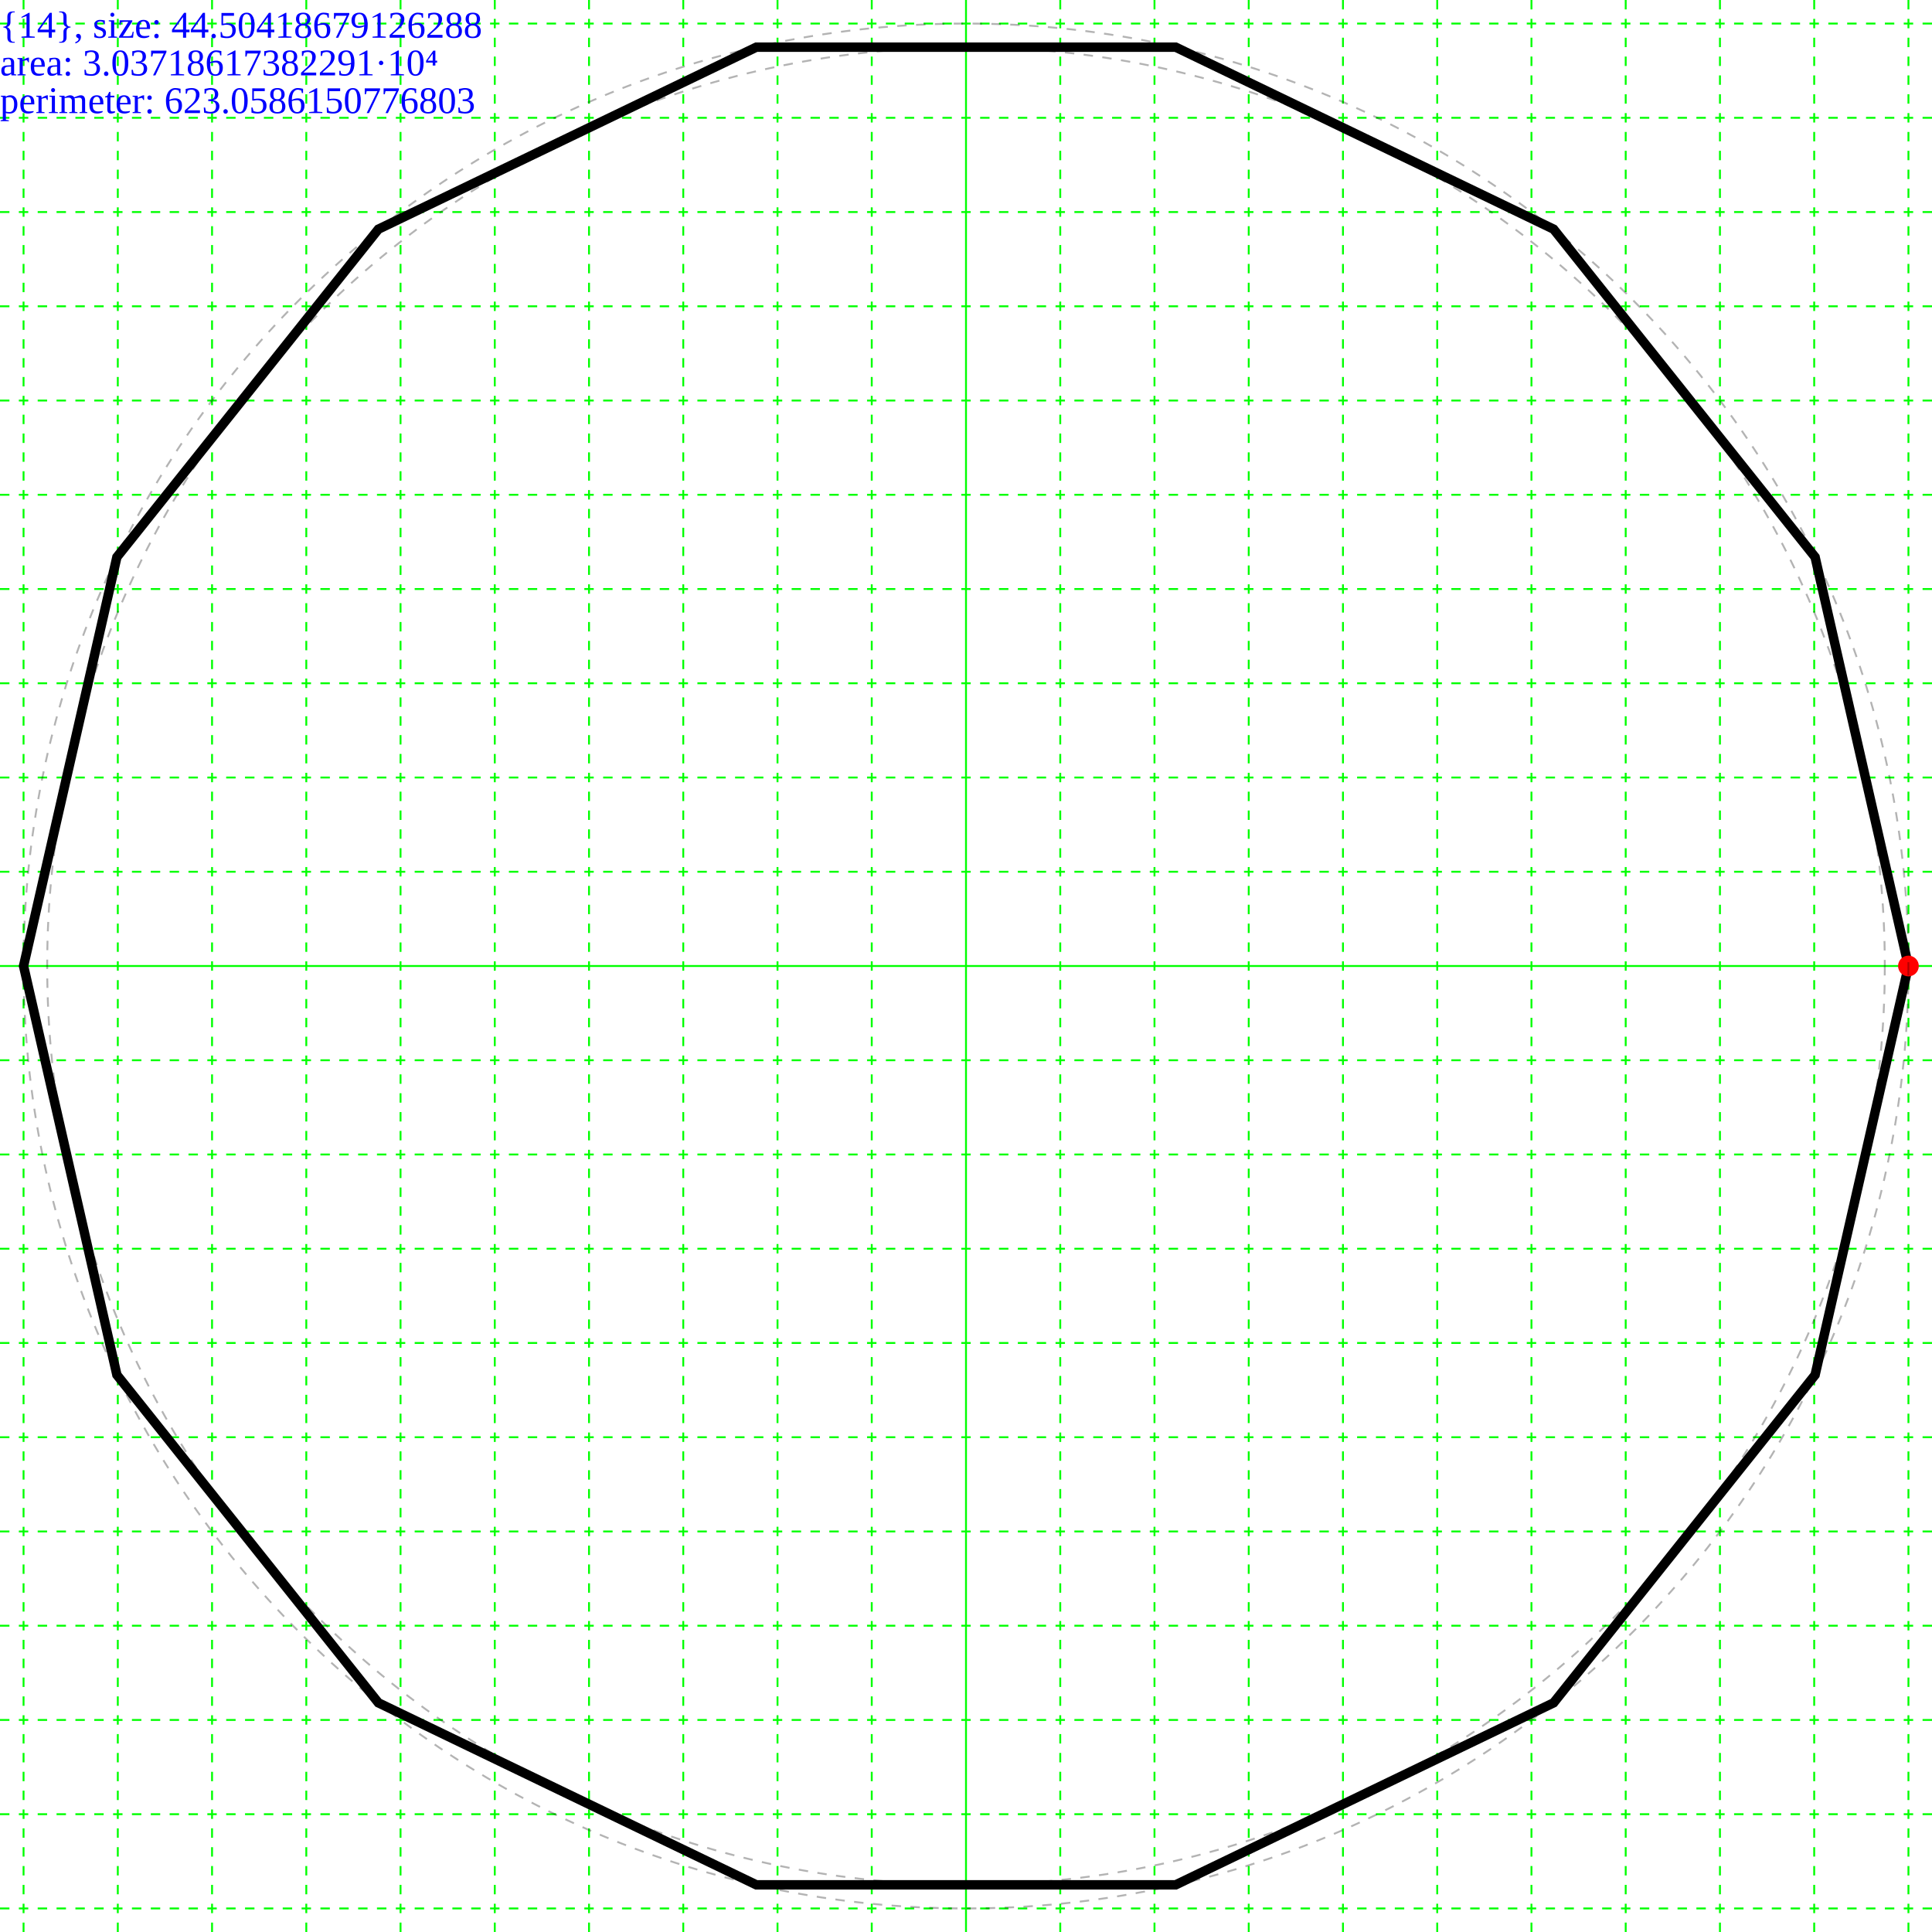
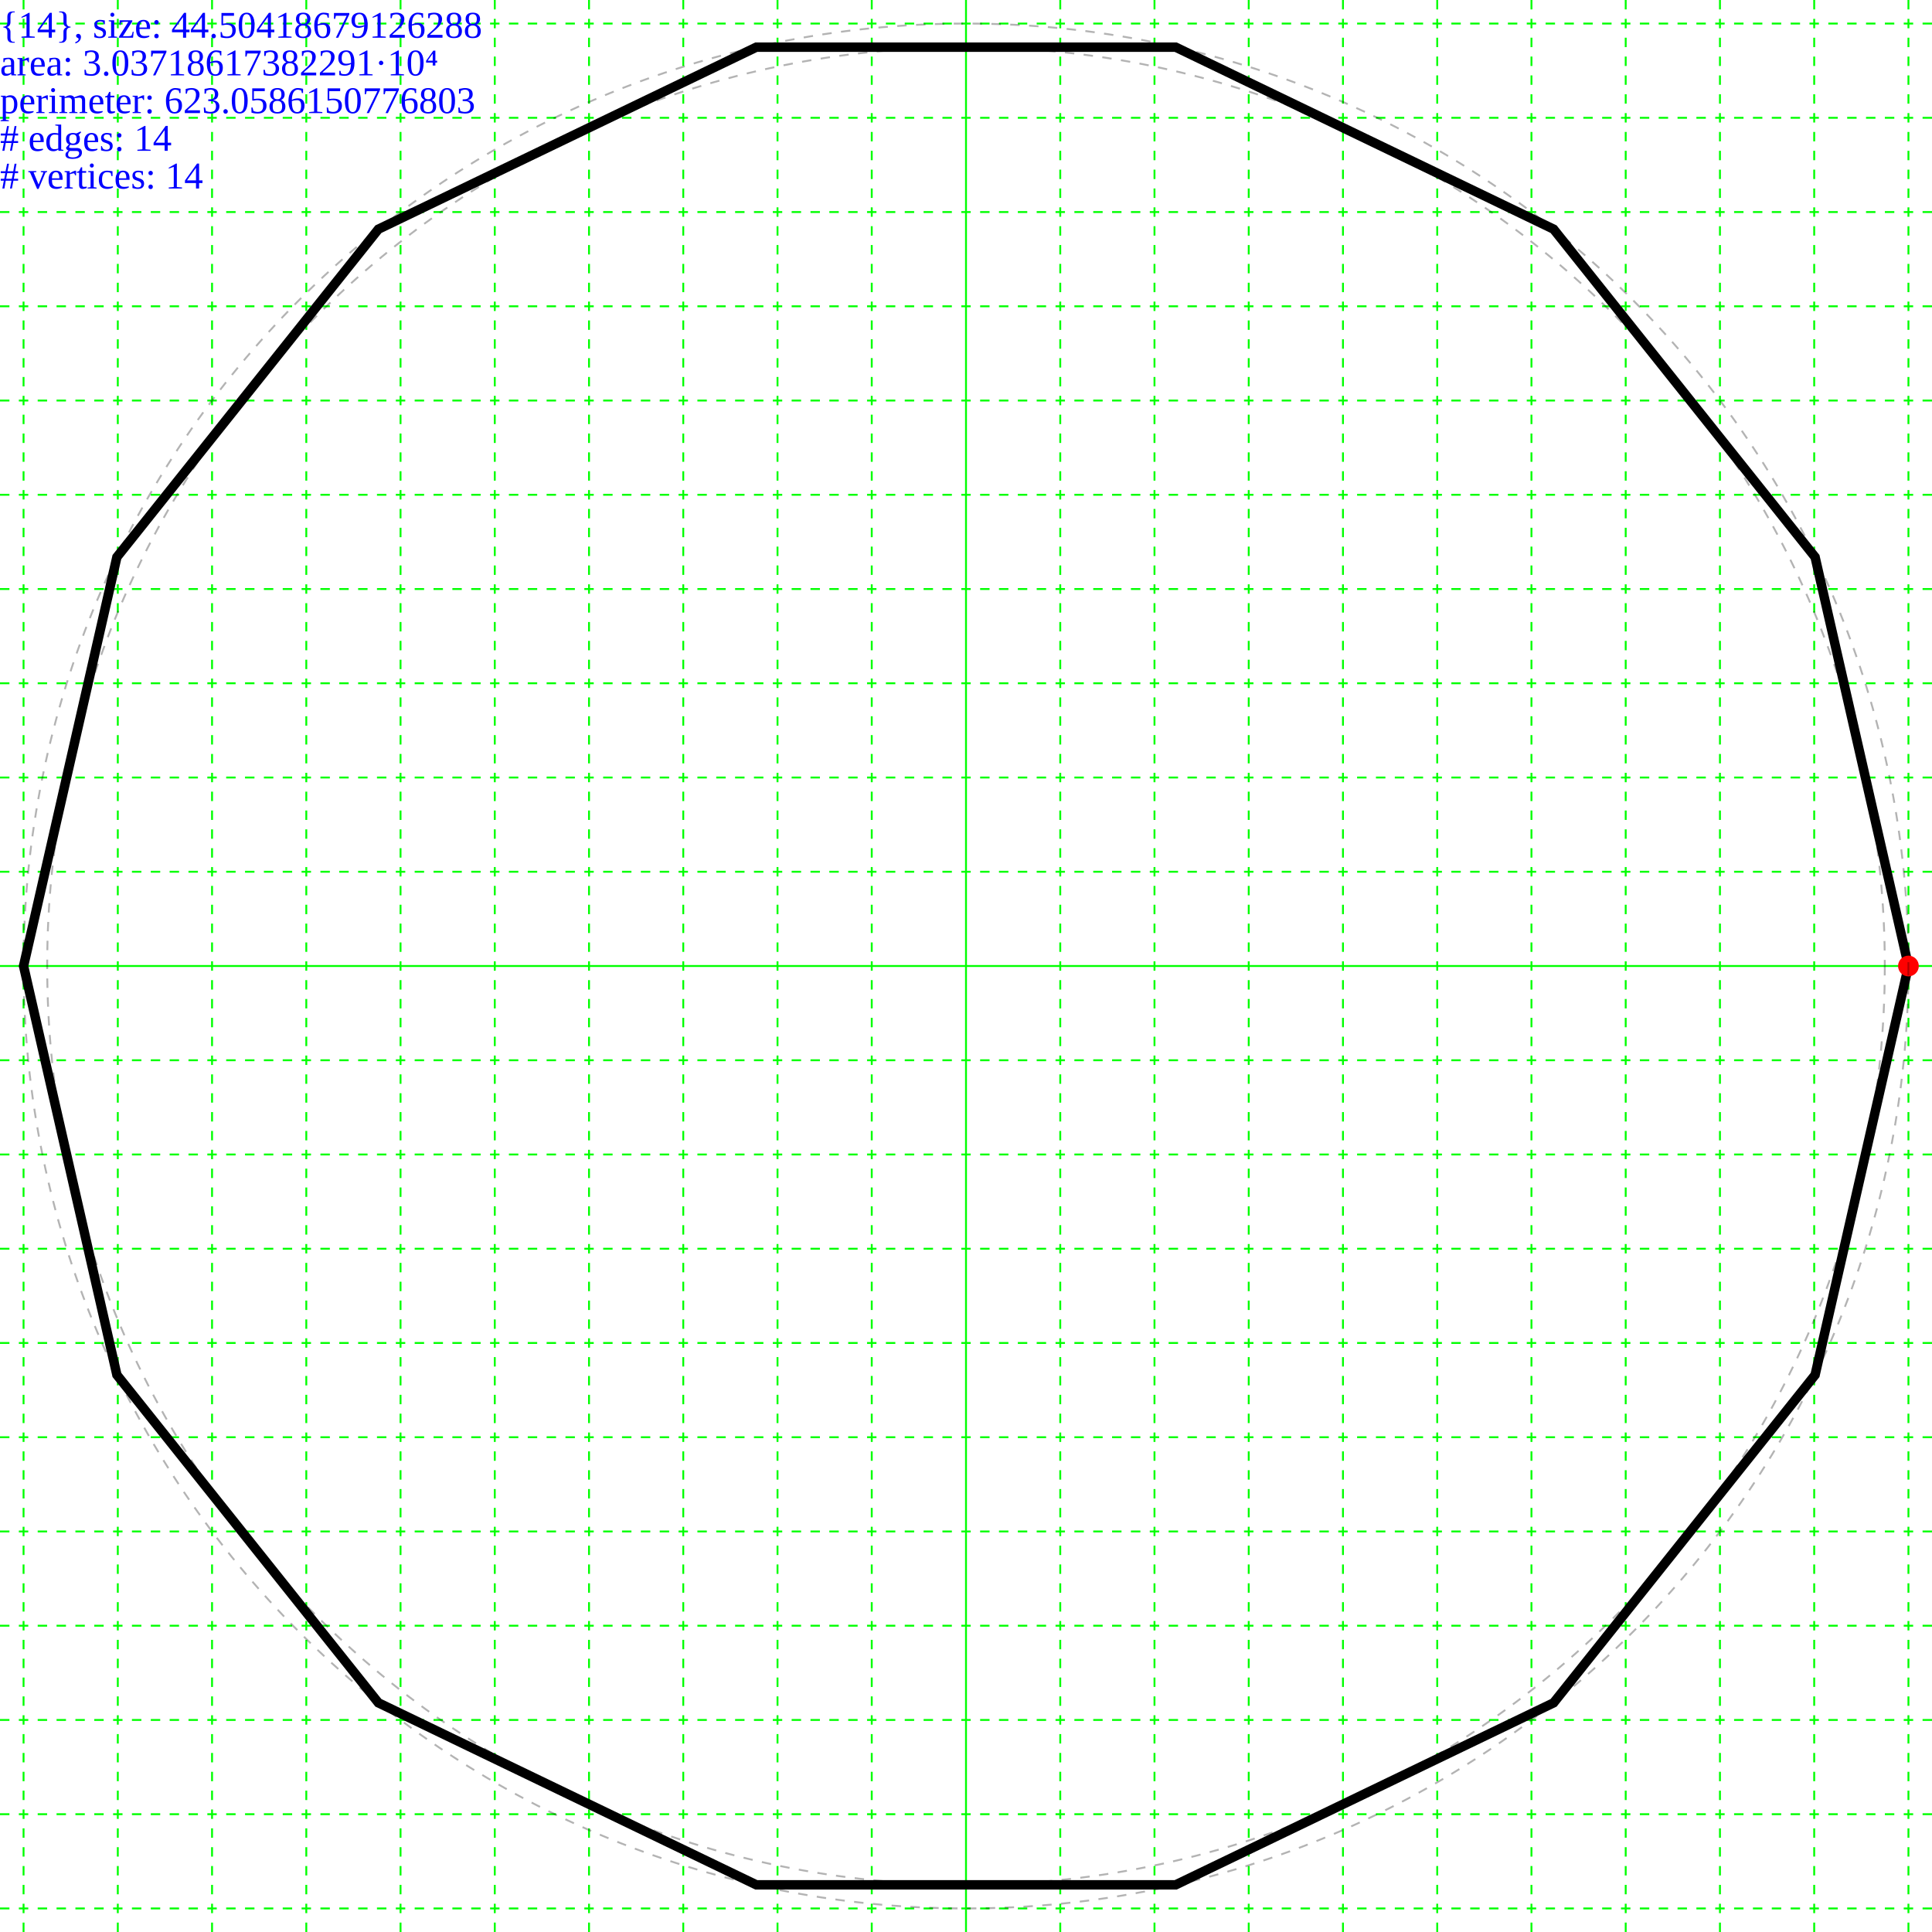
<svg xmlns="http://www.w3.org/2000/svg" height="205.0" width="205.0">
  <g id="grid">
    <line stroke="#00ff00" stroke-width="0.2" x1="102.5" x2="102.5" y1="0" y2="205.0" />
    <line stroke="#00ff00" stroke-dasharray="1,1" stroke-width="0.2" x1="112.5" x2="112.5" y1="0" y2="205" />
    <line stroke="#00ff00" stroke-dasharray="1,1" stroke-width="0.2" x1="92.5" x2="92.5" y1="0" y2="205" />
    <line stroke="#00ff00" stroke-dasharray="1,1" stroke-width="0.2" x1="122.5" x2="122.5" y1="0" y2="205" />
    <line stroke="#00ff00" stroke-dasharray="1,1" stroke-width="0.2" x1="82.5" x2="82.5" y1="0" y2="205" />
    <line stroke="#00ff00" stroke-dasharray="1,1" stroke-width="0.2" x1="132.5" x2="132.5" y1="0" y2="205" />
    <line stroke="#00ff00" stroke-dasharray="1,1" stroke-width="0.2" x1="72.5" x2="72.5" y1="0" y2="205" />
    <line stroke="#00ff00" stroke-dasharray="1,1" stroke-width="0.2" x1="142.5" x2="142.5" y1="0" y2="205" />
    <line stroke="#00ff00" stroke-dasharray="1,1" stroke-width="0.2" x1="62.5" x2="62.5" y1="0" y2="205" />
    <line stroke="#00ff00" stroke-dasharray="1,1" stroke-width="0.2" x1="152.5" x2="152.5" y1="0" y2="205" />
    <line stroke="#00ff00" stroke-dasharray="1,1" stroke-width="0.2" x1="52.5" x2="52.5" y1="0" y2="205" />
    <line stroke="#00ff00" stroke-dasharray="1,1" stroke-width="0.2" x1="162.5" x2="162.5" y1="0" y2="205" />
    <line stroke="#00ff00" stroke-dasharray="1,1" stroke-width="0.2" x1="42.5" x2="42.5" y1="0" y2="205" />
    <line stroke="#00ff00" stroke-dasharray="1,1" stroke-width="0.2" x1="172.5" x2="172.5" y1="0" y2="205" />
    <line stroke="#00ff00" stroke-dasharray="1,1" stroke-width="0.2" x1="32.5" x2="32.5" y1="0" y2="205" />
    <line stroke="#00ff00" stroke-dasharray="1,1" stroke-width="0.2" x1="182.5" x2="182.5" y1="0" y2="205" />
    <line stroke="#00ff00" stroke-dasharray="1,1" stroke-width="0.2" x1="22.5" x2="22.5" y1="0" y2="205" />
    <line stroke="#00ff00" stroke-dasharray="1,1" stroke-width="0.2" x1="192.5" x2="192.5" y1="0" y2="205" />
    <line stroke="#00ff00" stroke-dasharray="1,1" stroke-width="0.2" x1="12.5" x2="12.5" y1="0" y2="205" />
    <line stroke="#00ff00" stroke-dasharray="1,1" stroke-width="0.2" x1="202.5" x2="202.5" y1="0" y2="205" />
    <line stroke="#00ff00" stroke-dasharray="1,1" stroke-width="0.2" x1="2.5" x2="2.5" y1="0" y2="205" />
    <line stroke="#00ff00" stroke-dasharray="1,1" stroke-width="0.2" x1="212.5" x2="212.5" y1="0" y2="205" />
    <line stroke="#00ff00" stroke-dasharray="1,1" stroke-width="0.2" x1="-7.5" x2="-7.5" y1="0" y2="205" />
    <line stroke="#00ff00" stroke-width="0.2" x1="0" x2="205.0" y1="102.5" y2="102.5" />
    <line stroke="#00ff00" stroke-dasharray="1,1" stroke-width="0.2" x1="0" x2="205" y1="112.5" y2="112.5" />
    <line stroke="#00ff00" stroke-dasharray="1,1" stroke-width="0.2" x1="0" x2="205" y1="92.5" y2="92.5" />
    <line stroke="#00ff00" stroke-dasharray="1,1" stroke-width="0.2" x1="0" x2="205" y1="122.5" y2="122.5" />
    <line stroke="#00ff00" stroke-dasharray="1,1" stroke-width="0.2" x1="0" x2="205" y1="82.5" y2="82.5" />
    <line stroke="#00ff00" stroke-dasharray="1,1" stroke-width="0.2" x1="0" x2="205" y1="132.5" y2="132.5" />
    <line stroke="#00ff00" stroke-dasharray="1,1" stroke-width="0.2" x1="0" x2="205" y1="72.5" y2="72.5" />
    <line stroke="#00ff00" stroke-dasharray="1,1" stroke-width="0.2" x1="0" x2="205" y1="142.5" y2="142.5" />
    <line stroke="#00ff00" stroke-dasharray="1,1" stroke-width="0.2" x1="0" x2="205" y1="62.5" y2="62.5" />
    <line stroke="#00ff00" stroke-dasharray="1,1" stroke-width="0.2" x1="0" x2="205" y1="152.5" y2="152.5" />
    <line stroke="#00ff00" stroke-dasharray="1,1" stroke-width="0.2" x1="0" x2="205" y1="52.5" y2="52.5" />
    <line stroke="#00ff00" stroke-dasharray="1,1" stroke-width="0.2" x1="0" x2="205" y1="162.5" y2="162.5" />
    <line stroke="#00ff00" stroke-dasharray="1,1" stroke-width="0.2" x1="0" x2="205" y1="42.5" y2="42.5" />
    <line stroke="#00ff00" stroke-dasharray="1,1" stroke-width="0.2" x1="0" x2="205" y1="172.5" y2="172.5" />
    <line stroke="#00ff00" stroke-dasharray="1,1" stroke-width="0.2" x1="0" x2="205" y1="32.5" y2="32.5" />
    <line stroke="#00ff00" stroke-dasharray="1,1" stroke-width="0.2" x1="0" x2="205" y1="182.5" y2="182.5" />
    <line stroke="#00ff00" stroke-dasharray="1,1" stroke-width="0.2" x1="0" x2="205" y1="22.5" y2="22.5" />
    <line stroke="#00ff00" stroke-dasharray="1,1" stroke-width="0.2" x1="0" x2="205" y1="192.5" y2="192.5" />
    <line stroke="#00ff00" stroke-dasharray="1,1" stroke-width="0.2" x1="0" x2="205" y1="12.5" y2="12.5" />
    <line stroke="#00ff00" stroke-dasharray="1,1" stroke-width="0.2" x1="0" x2="205" y1="202.5" y2="202.5" />
    <line stroke="#00ff00" stroke-dasharray="1,1" stroke-width="0.2" x1="0" x2="205" y1="2.5" y2="2.5" />
    <line stroke="#00ff00" stroke-dasharray="1,1" stroke-width="0.2" x1="0" x2="205" y1="212.5" y2="212.5" />
    <line stroke="#00ff00" stroke-dasharray="1,1" stroke-width="0.2" x1="0" x2="205" y1="-7.5" y2="-7.5" />
    <line stroke="#00ff00" stroke-dasharray="1,1" stroke-width="0.2" x1="0" x2="205" y1="222.5" y2="222.5" />
    <line stroke="#00ff00" stroke-dasharray="1,1" stroke-width="0.2" x1="0" x2="205" y1="-17.5" y2="-17.5" />
    <line stroke="#00ff00" stroke-dasharray="1,1" stroke-width="0.2" x1="0" x2="205" y1="232.5" y2="232.5" />
    <line stroke="#00ff00" stroke-dasharray="1,1" stroke-width="0.2" x1="0" x2="205" y1="-27.5" y2="-27.5" />
    <line stroke="#00ff00" stroke-dasharray="1,1" stroke-width="0.2" x1="0" x2="205" y1="242.5" y2="242.5" />
    <line stroke="#00ff00" stroke-dasharray="1,1" stroke-width="0.2" x1="0" x2="205" y1="-37.5" y2="-37.5" />
    <line stroke="#00ff00" stroke-dasharray="1,1" stroke-width="0.2" x1="0" x2="205" y1="252.5" y2="252.5" />
    <line stroke="#00ff00" stroke-dasharray="1,1" stroke-width="0.2" x1="0" x2="205" y1="-47.5" y2="-47.5" />
    <line stroke="#00ff00" stroke-dasharray="1,1" stroke-width="0.2" x1="0" x2="205" y1="262.5" y2="262.5" />
    <line stroke="#00ff00" stroke-dasharray="1,1" stroke-width="0.2" x1="0" x2="205" y1="-57.5" y2="-57.5" />
    <line stroke="#00ff00" stroke-dasharray="1,1" stroke-width="0.2" x1="0" x2="205" y1="272.5" y2="272.5" />
    <line stroke="#00ff00" stroke-dasharray="1,1" stroke-width="0.2" x1="0" x2="205" y1="-67.5" y2="-67.5" />
    <line stroke="#00ff00" stroke-dasharray="1,1" stroke-width="0.2" x1="0" x2="205" y1="282.5" y2="282.5" />
    <line stroke="#00ff00" stroke-dasharray="1,1" stroke-width="0.2" x1="0" x2="205" y1="-77.5" y2="-77.5" />
    <line stroke="#00ff00" stroke-dasharray="1,1" stroke-width="0.2" x1="0" x2="205" y1="292.5" y2="292.5" />
    <line stroke="#00ff00" stroke-dasharray="1,1" stroke-width="0.2" x1="0" x2="205" y1="-87.5" y2="-87.5" />
    <line stroke="#00ff00" stroke-dasharray="1,1" stroke-width="0.2" x1="0" x2="205" y1="302.5" y2="302.5" />
    <line stroke="#00ff00" stroke-dasharray="1,1" stroke-width="0.2" x1="0" x2="205" y1="-97.5" y2="-97.5" />
    <line stroke="#00ff00" stroke-dasharray="1,1" stroke-width="0.2" x1="0" x2="205" y1="312.5" y2="312.5" />
    <line stroke="#00ff00" stroke-dasharray="1,1" stroke-width="0.2" x1="0" x2="205" y1="-107.5" y2="-107.5" />
  </g>
  <g>
    <text fill="blue" font-size="4.0" id="info" x="0" y="0">
      <tspan dy="4.0" x="0">{14}, size: 44.50418679126288</tspan>
      <tspan dy="4.0" x="0">area: 3.03718617382291·10⁴</tspan>
      <tspan dy="4.0" x="0">perimeter: 623.0586150776803</tspan>
+       <tspan dy="4.0" x="0"># edges: 14</tspan>
+       <tspan dy="4.0" x="0"># vertices: 14</tspan>
    </text>
  </g>
  <g>
    <polygon fill="none" points="202.5,102.5 192.597,145.888 164.849,180.683 124.752,199.993 80.248,199.993 40.151,180.683 12.403,145.888 2.5,102.5 12.403,59.112 40.151,24.317 80.248,5.007 124.752,5.007 164.849,24.317 192.597,59.112" stroke="black" stroke-width="1" />
    <circle cx="202.5" cy="102.5" fill="#ff0000" r="1.1" />
    <circle cx="102.5" cy="102.5" fill="none" r="97.493" stroke="black" stroke-dasharray="1,1" stroke-opacity="0.3" stroke-width="0.2" />
    <circle cx="102.5" cy="102.5" fill="none" r="100" stroke="black" stroke-dasharray="1,1" stroke-opacity="0.3" stroke-width="0.2" />
  </g>
</svg>
